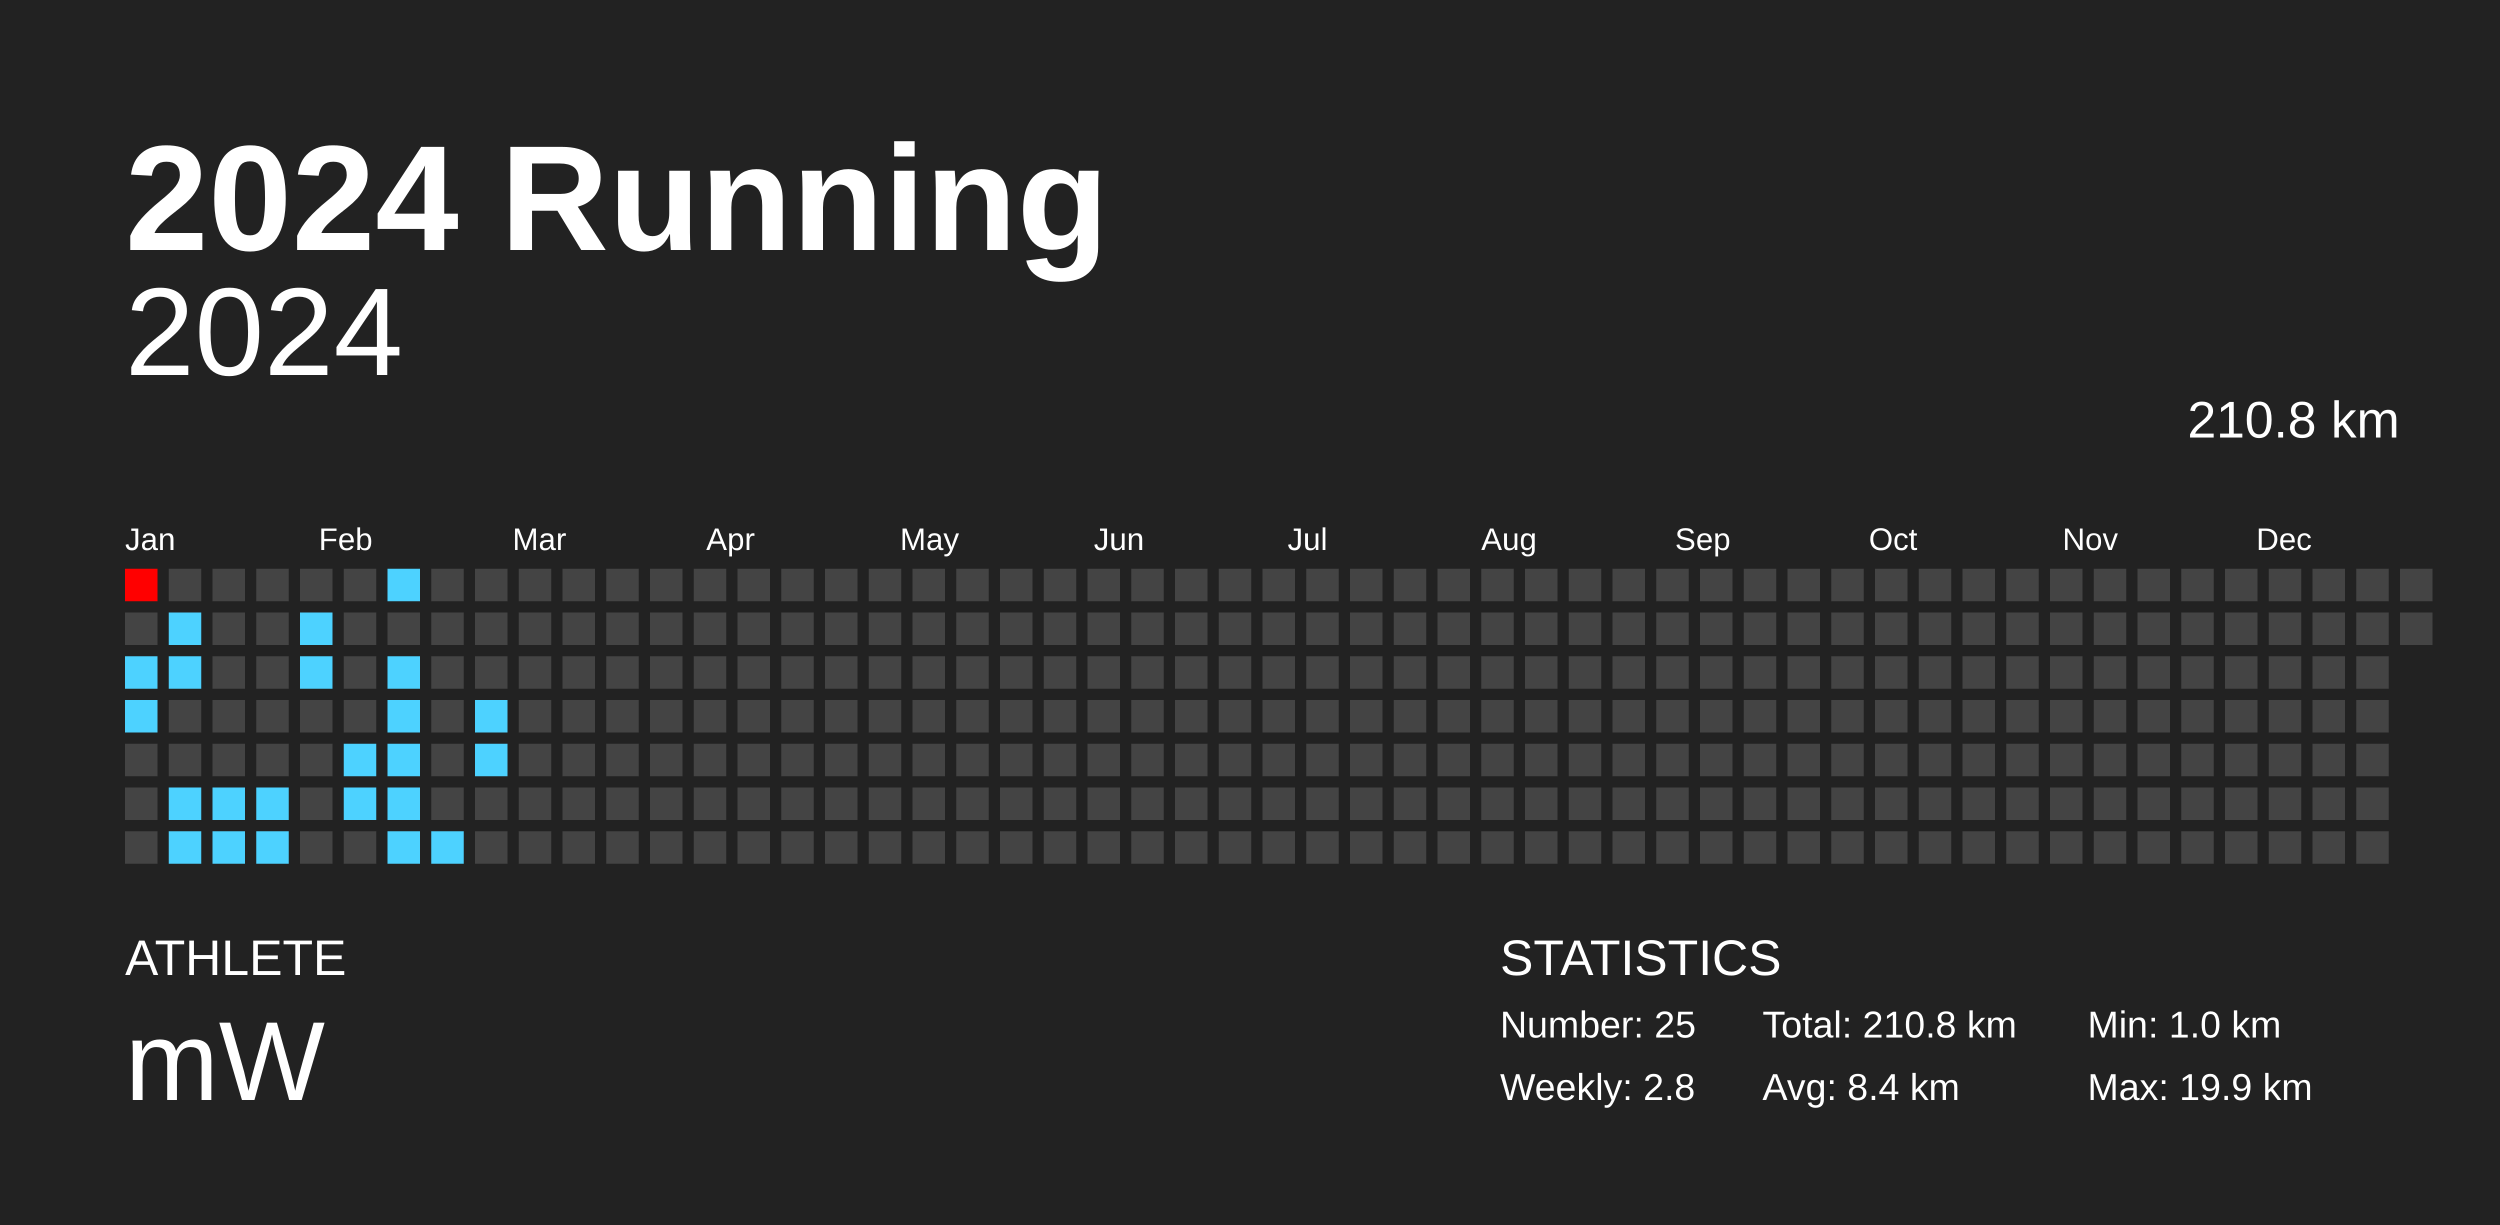
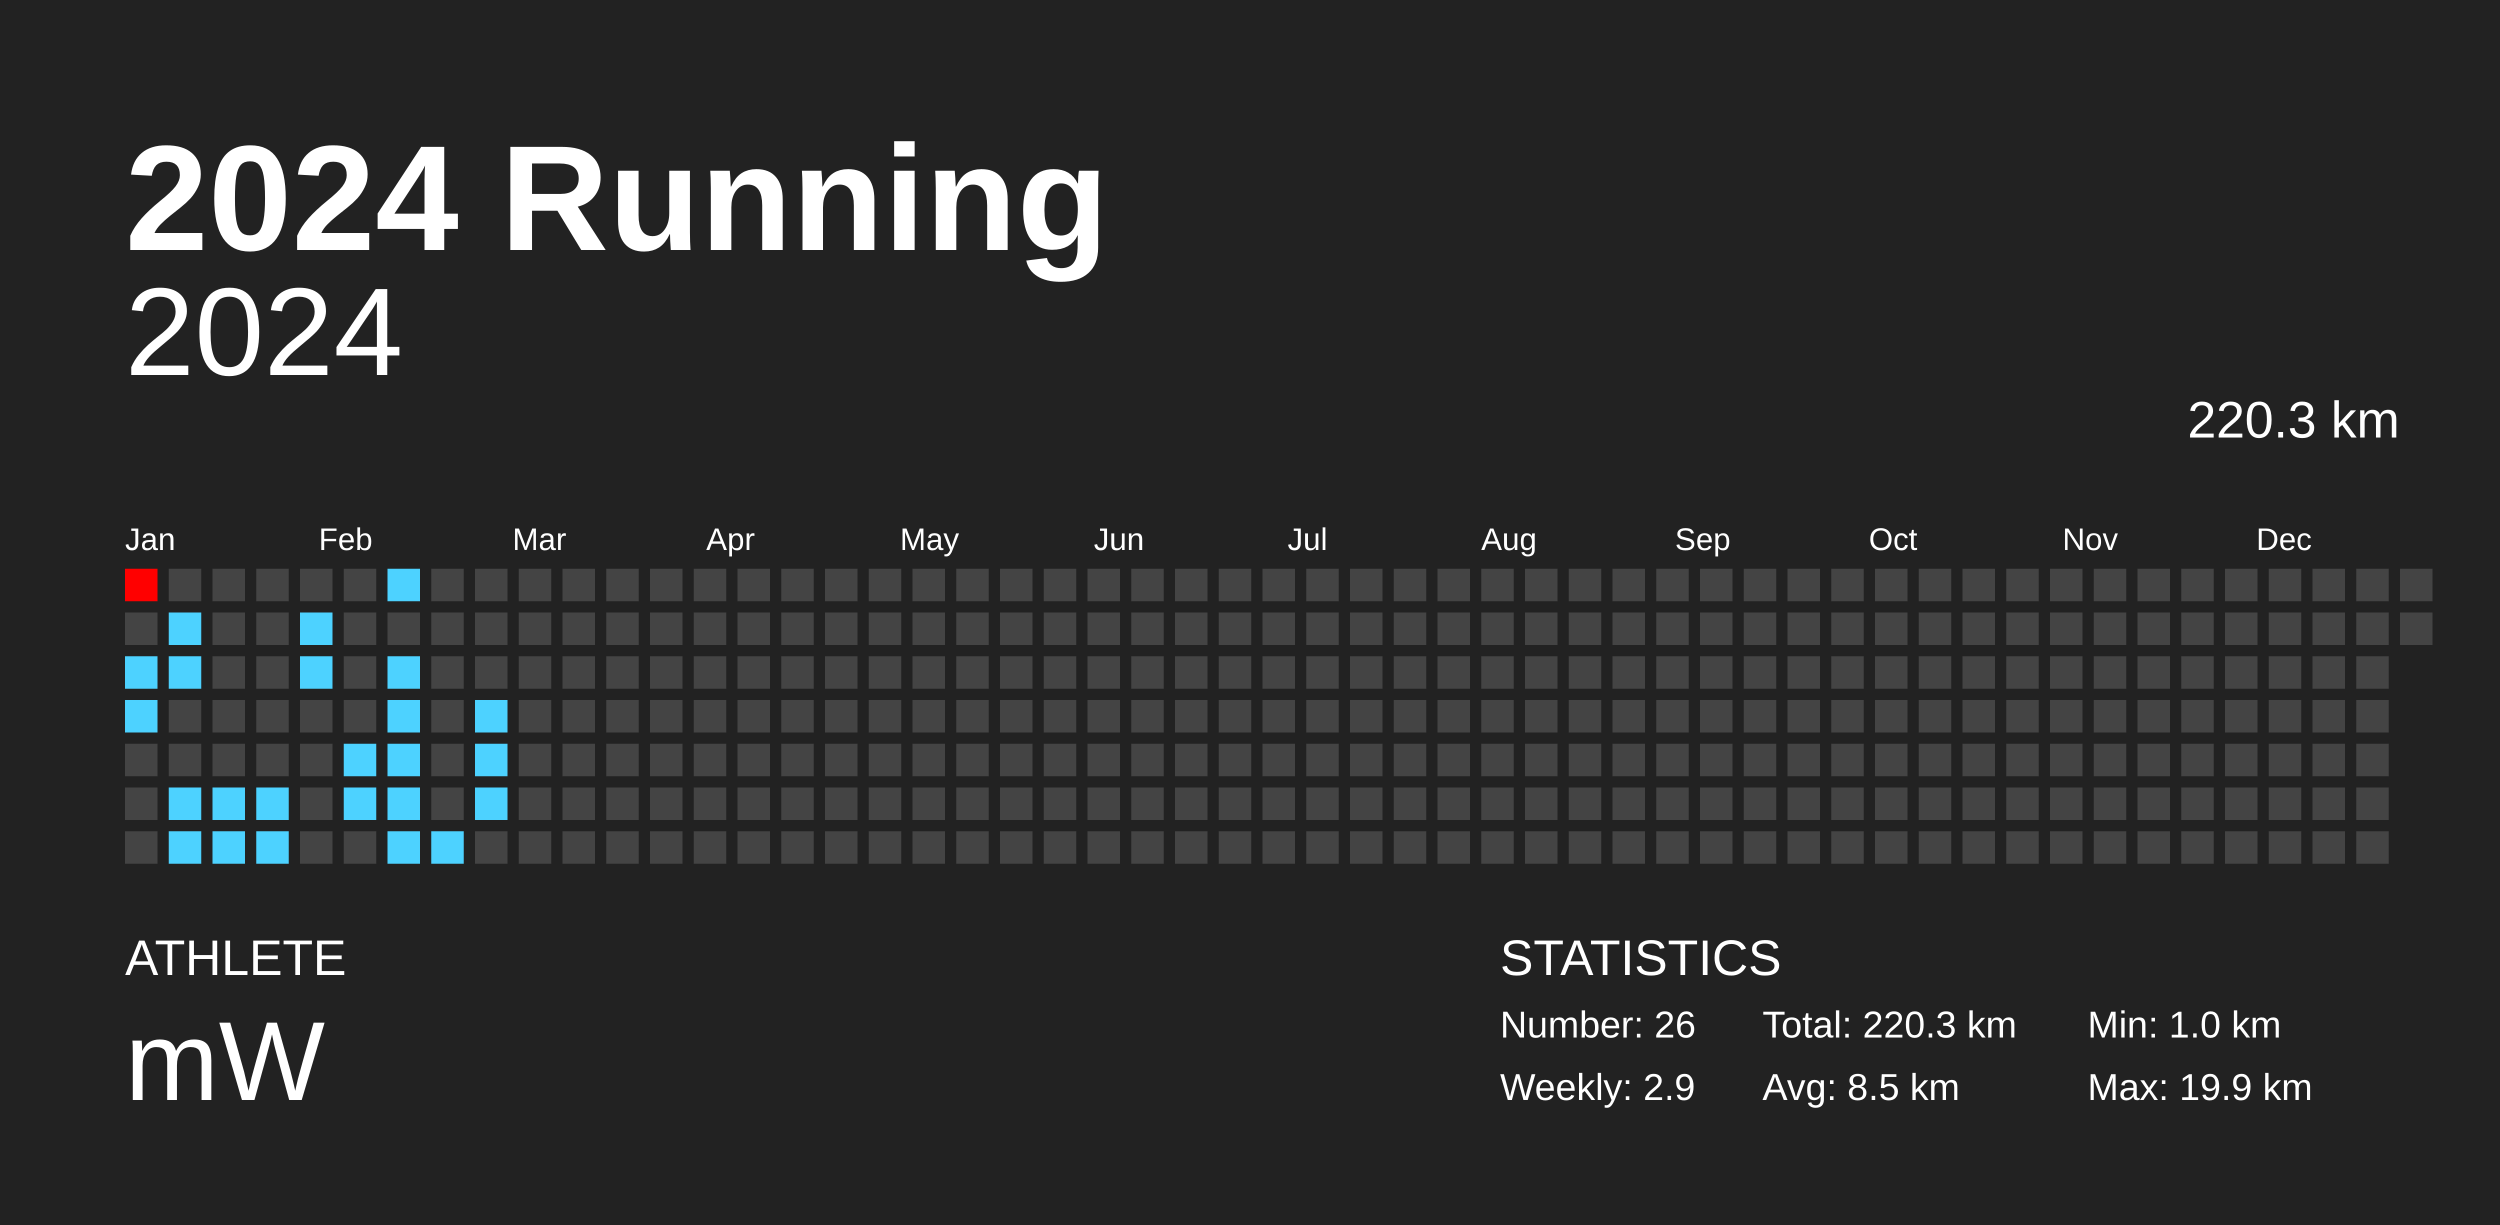
<svg xmlns="http://www.w3.org/2000/svg" baseProfile="full" height="98mm" version="1.1" viewBox="0,0,200,98" width="200mm">
  <defs />
  <rect fill="#222222" height="98" width="200" x="0" y="0" />
  <text fill="#FFFFFF" style="font-size:12px; font-family:Arial; font-weight:bold;" x="10" y="20">2024 Running</text>
  <text fill="#FFFFFF" style="font-size:4px; font-family:Arial" x="10" y="78">ATHLETE</text>
  <text fill="#FFFFFF" style="font-size:9px; font-family:Arial" x="10" y="88">mW</text>
  <text fill="#FFFFFF" style="font-size:4px; font-family:Arial" x="120" y="78">STATISTICS</text>
-   <text fill="#FFFFFF" style="font-size:3px; font-family:Arial" x="120" y="83">Number: 25</text>
-   <text fill="#FFFFFF" style="font-size:3px; font-family:Arial" x="120" y="88">Weekly: 2.8</text>
-   <text fill="#FFFFFF" style="font-size:3px; font-family:Arial" x="141" y="83">Total: 210.8 km</text>
-   <text fill="#FFFFFF" style="font-size:3px; font-family:Arial" x="141" y="88">Avg: 8.4 km</text>
+   <text fill="#FFFFFF" style="font-size:3px; font-family:Arial" x="120" y="83">Number: 26</text>
+   <text fill="#FFFFFF" style="font-size:3px; font-family:Arial" x="120" y="88">Weekly: 2.9</text>
+   <text fill="#FFFFFF" style="font-size:3px; font-family:Arial" x="141" y="83">Total: 220.3 km</text>
+   <text fill="#FFFFFF" style="font-size:3px; font-family:Arial" x="141" y="88">Avg: 8.5 km</text>
  <text fill="#FFFFFF" style="font-size:3px; font-family:Arial" x="167" y="83">Min: 1.0 km</text>
  <text fill="#FFFFFF" style="font-size:3px; font-family:Arial" x="167" y="88">Max: 19.9 km</text>
  <text alignment-baseline="hanging" fill="#FFFFFF" style="font-size:10.0px; font-family:Arial;" x="10" y="30">2024</text>
-   <text alignment-baseline="hanging" fill="#FFFFFF" style="font-size:4.125px; font-family:Arial;" x="175" y="35">210.8 km</text>
+   <text alignment-baseline="hanging" fill="#FFFFFF" style="font-size:4.125px; font-family:Arial;" x="175" y="35">220.3 km</text>
  <text fill="#FFFFFF" style="font-size:2.5px; font-family:Arial" x="10.0" y="44">Jan</text>
  <text fill="#FFFFFF" style="font-size:2.5px; font-family:Arial" x="25.5" y="44">Feb</text>
  <text fill="#FFFFFF" style="font-size:2.5px; font-family:Arial" x="41.0" y="44">Mar</text>
  <text fill="#FFFFFF" style="font-size:2.5px; font-family:Arial" x="56.5" y="44">Apr</text>
  <text fill="#FFFFFF" style="font-size:2.5px; font-family:Arial" x="72.0" y="44">May</text>
  <text fill="#FFFFFF" style="font-size:2.5px; font-family:Arial" x="87.5" y="44">Jun</text>
  <text fill="#FFFFFF" style="font-size:2.5px; font-family:Arial" x="103.0" y="44">Jul</text>
  <text fill="#FFFFFF" style="font-size:2.5px; font-family:Arial" x="118.5" y="44">Aug</text>
  <text fill="#FFFFFF" style="font-size:2.5px; font-family:Arial" x="134.0" y="44">Sep</text>
  <text fill="#FFFFFF" style="font-size:2.5px; font-family:Arial" x="149.5" y="44">Oct</text>
  <text fill="#FFFFFF" style="font-size:2.5px; font-family:Arial" x="165.0" y="44">Nov</text>
  <text fill="#FFFFFF" style="font-size:2.5px; font-family:Arial" x="180.5" y="44">Dec</text>
  <rect fill="red" height="2.6" width="2.6" x="10.0" y="45.5" />
  <rect fill="#444444" height="2.6" width="2.6" x="10.0" y="49.0" />
  <rect fill="#4dd2ff" height="2.6" width="2.6" x="10.0" y="52.5" />
  <rect fill="#4dd2ff" height="2.6" width="2.6" x="10.0" y="56.0" />
  <rect fill="#444444" height="2.6" width="2.6" x="10.0" y="59.5" />
  <rect fill="#444444" height="2.6" width="2.6" x="10.0" y="63.0" />
  <rect fill="#444444" height="2.6" width="2.6" x="10.0" y="66.5" />
  <rect fill="#444444" height="2.6" width="2.6" x="13.5" y="45.5" />
  <rect fill="#4dd2ff" height="2.6" width="2.6" x="13.5" y="49.0" />
  <rect fill="#4dd2ff" height="2.6" width="2.6" x="13.5" y="52.5" />
  <rect fill="#444444" height="2.6" width="2.6" x="13.5" y="56.0" />
  <rect fill="#444444" height="2.6" width="2.6" x="13.5" y="59.5" />
  <rect fill="#4dd2ff" height="2.6" width="2.6" x="13.5" y="63.0" />
  <rect fill="#4dd2ff" height="2.6" width="2.6" x="13.5" y="66.5" />
  <rect fill="#444444" height="2.6" width="2.6" x="17.0" y="45.5" />
  <rect fill="#444444" height="2.6" width="2.6" x="17.0" y="49.0" />
  <rect fill="#444444" height="2.6" width="2.6" x="17.0" y="52.5" />
  <rect fill="#444444" height="2.6" width="2.6" x="17.0" y="56.0" />
  <rect fill="#444444" height="2.6" width="2.6" x="17.0" y="59.5" />
  <rect fill="#4dd2ff" height="2.6" width="2.6" x="17.0" y="63.0" />
  <rect fill="#4dd2ff" height="2.6" width="2.6" x="17.0" y="66.5" />
  <rect fill="#444444" height="2.6" width="2.6" x="20.5" y="45.5" />
  <rect fill="#444444" height="2.6" width="2.6" x="20.5" y="49.0" />
  <rect fill="#444444" height="2.6" width="2.6" x="20.5" y="52.5" />
  <rect fill="#444444" height="2.6" width="2.6" x="20.5" y="56.0" />
  <rect fill="#444444" height="2.6" width="2.6" x="20.5" y="59.5" />
  <rect fill="#4dd2ff" height="2.6" width="2.6" x="20.5" y="63.0" />
  <rect fill="#4dd2ff" height="2.6" width="2.6" x="20.5" y="66.5" />
  <rect fill="#444444" height="2.6" width="2.6" x="24.0" y="45.5" />
  <rect fill="#4dd2ff" height="2.6" width="2.6" x="24.0" y="49.0" />
  <rect fill="#4dd2ff" height="2.6" width="2.6" x="24.0" y="52.5" />
  <rect fill="#444444" height="2.6" width="2.6" x="24.0" y="56.0" />
  <rect fill="#444444" height="2.6" width="2.6" x="24.0" y="59.5" />
  <rect fill="#444444" height="2.6" width="2.6" x="24.0" y="63.0" />
  <rect fill="#444444" height="2.6" width="2.6" x="24.0" y="66.5" />
  <rect fill="#444444" height="2.6" width="2.6" x="27.5" y="45.5" />
  <rect fill="#444444" height="2.6" width="2.6" x="27.5" y="49.0" />
  <rect fill="#444444" height="2.6" width="2.6" x="27.5" y="52.5" />
  <rect fill="#444444" height="2.6" width="2.6" x="27.5" y="56.0" />
  <rect fill="#4dd2ff" height="2.6" width="2.6" x="27.5" y="59.5" />
  <rect fill="#4dd2ff" height="2.6" width="2.6" x="27.5" y="63.0" />
  <rect fill="#444444" height="2.6" width="2.6" x="27.5" y="66.5" />
  <rect fill="#4dd2ff" height="2.6" width="2.6" x="31.0" y="45.5" />
  <rect fill="#444444" height="2.6" width="2.6" x="31.0" y="49.0" />
  <rect fill="#4dd2ff" height="2.6" width="2.6" x="31.0" y="52.5" />
  <rect fill="#4dd2ff" height="2.6" width="2.6" x="31.0" y="56.0" />
  <rect fill="#4dd2ff" height="2.6" width="2.6" x="31.0" y="59.5" />
  <rect fill="#4dd2ff" height="2.6" width="2.6" x="31.0" y="63.0" />
  <rect fill="#4dd2ff" height="2.6" width="2.6" x="31.0" y="66.5" />
  <rect fill="#444444" height="2.6" width="2.6" x="34.5" y="45.5" />
  <rect fill="#444444" height="2.6" width="2.6" x="34.5" y="49.0" />
  <rect fill="#444444" height="2.6" width="2.6" x="34.5" y="52.5" />
  <rect fill="#444444" height="2.6" width="2.6" x="34.5" y="56.0" />
  <rect fill="#444444" height="2.6" width="2.6" x="34.5" y="59.5" />
  <rect fill="#444444" height="2.6" width="2.6" x="34.5" y="63.0" />
  <rect fill="#4dd2ff" height="2.6" width="2.6" x="34.5" y="66.5" />
  <rect fill="#444444" height="2.6" width="2.6" x="38.0" y="45.5" />
  <rect fill="#444444" height="2.6" width="2.6" x="38.0" y="49.0" />
  <rect fill="#444444" height="2.6" width="2.6" x="38.0" y="52.5" />
  <rect fill="#4dd2ff" height="2.6" width="2.6" x="38.0" y="56.0" />
  <rect fill="#4dd2ff" height="2.6" width="2.6" x="38.0" y="59.5" />
-   <rect fill="#444444" height="2.6" width="2.6" x="38.0" y="63.0" />
+   <rect fill="#4dd2ff" height="2.6" width="2.6" x="38.0" y="63.0" />
  <rect fill="#444444" height="2.6" width="2.6" x="38.0" y="66.5" />
  <rect fill="#444444" height="2.6" width="2.6" x="41.5" y="45.5" />
  <rect fill="#444444" height="2.6" width="2.6" x="41.5" y="49.0" />
  <rect fill="#444444" height="2.6" width="2.6" x="41.5" y="52.5" />
  <rect fill="#444444" height="2.6" width="2.6" x="41.5" y="56.0" />
  <rect fill="#444444" height="2.6" width="2.6" x="41.5" y="59.5" />
  <rect fill="#444444" height="2.6" width="2.6" x="41.5" y="63.0" />
  <rect fill="#444444" height="2.6" width="2.6" x="41.5" y="66.5" />
  <rect fill="#444444" height="2.6" width="2.6" x="45.0" y="45.5" />
  <rect fill="#444444" height="2.6" width="2.6" x="45.0" y="49.0" />
  <rect fill="#444444" height="2.6" width="2.6" x="45.0" y="52.5" />
  <rect fill="#444444" height="2.6" width="2.6" x="45.0" y="56.0" />
  <rect fill="#444444" height="2.6" width="2.6" x="45.0" y="59.5" />
  <rect fill="#444444" height="2.6" width="2.6" x="45.0" y="63.0" />
  <rect fill="#444444" height="2.6" width="2.6" x="45.0" y="66.5" />
  <rect fill="#444444" height="2.6" width="2.6" x="48.5" y="45.5" />
  <rect fill="#444444" height="2.6" width="2.6" x="48.5" y="49.0" />
  <rect fill="#444444" height="2.6" width="2.6" x="48.5" y="52.5" />
  <rect fill="#444444" height="2.6" width="2.6" x="48.5" y="56.0" />
  <rect fill="#444444" height="2.6" width="2.6" x="48.5" y="59.5" />
  <rect fill="#444444" height="2.6" width="2.6" x="48.5" y="63.0" />
  <rect fill="#444444" height="2.6" width="2.6" x="48.5" y="66.5" />
  <rect fill="#444444" height="2.6" width="2.6" x="52.0" y="45.5" />
  <rect fill="#444444" height="2.6" width="2.6" x="52.0" y="49.0" />
  <rect fill="#444444" height="2.6" width="2.6" x="52.0" y="52.5" />
  <rect fill="#444444" height="2.6" width="2.6" x="52.0" y="56.0" />
  <rect fill="#444444" height="2.6" width="2.6" x="52.0" y="59.5" />
  <rect fill="#444444" height="2.6" width="2.6" x="52.0" y="63.0" />
  <rect fill="#444444" height="2.6" width="2.6" x="52.0" y="66.5" />
  <rect fill="#444444" height="2.6" width="2.6" x="55.5" y="45.5" />
  <rect fill="#444444" height="2.6" width="2.6" x="55.5" y="49.0" />
  <rect fill="#444444" height="2.6" width="2.6" x="55.5" y="52.5" />
  <rect fill="#444444" height="2.6" width="2.6" x="55.5" y="56.0" />
  <rect fill="#444444" height="2.6" width="2.6" x="55.5" y="59.5" />
  <rect fill="#444444" height="2.6" width="2.6" x="55.5" y="63.0" />
  <rect fill="#444444" height="2.6" width="2.6" x="55.5" y="66.5" />
  <rect fill="#444444" height="2.6" width="2.6" x="59.0" y="45.5" />
  <rect fill="#444444" height="2.6" width="2.6" x="59.0" y="49.0" />
  <rect fill="#444444" height="2.6" width="2.6" x="59.0" y="52.5" />
  <rect fill="#444444" height="2.6" width="2.6" x="59.0" y="56.0" />
  <rect fill="#444444" height="2.6" width="2.6" x="59.0" y="59.5" />
  <rect fill="#444444" height="2.6" width="2.6" x="59.0" y="63.0" />
  <rect fill="#444444" height="2.6" width="2.6" x="59.0" y="66.5" />
  <rect fill="#444444" height="2.6" width="2.6" x="62.5" y="45.5" />
  <rect fill="#444444" height="2.6" width="2.6" x="62.5" y="49.0" />
  <rect fill="#444444" height="2.6" width="2.6" x="62.5" y="52.5" />
  <rect fill="#444444" height="2.6" width="2.6" x="62.5" y="56.0" />
  <rect fill="#444444" height="2.6" width="2.6" x="62.5" y="59.5" />
  <rect fill="#444444" height="2.6" width="2.6" x="62.5" y="63.0" />
  <rect fill="#444444" height="2.6" width="2.6" x="62.5" y="66.5" />
  <rect fill="#444444" height="2.6" width="2.6" x="66.0" y="45.5" />
  <rect fill="#444444" height="2.6" width="2.6" x="66.0" y="49.0" />
  <rect fill="#444444" height="2.6" width="2.6" x="66.0" y="52.5" />
  <rect fill="#444444" height="2.6" width="2.6" x="66.0" y="56.0" />
  <rect fill="#444444" height="2.6" width="2.6" x="66.0" y="59.5" />
  <rect fill="#444444" height="2.6" width="2.6" x="66.0" y="63.0" />
  <rect fill="#444444" height="2.6" width="2.6" x="66.0" y="66.5" />
  <rect fill="#444444" height="2.6" width="2.6" x="69.5" y="45.5" />
  <rect fill="#444444" height="2.6" width="2.6" x="69.5" y="49.0" />
  <rect fill="#444444" height="2.6" width="2.6" x="69.5" y="52.5" />
  <rect fill="#444444" height="2.6" width="2.6" x="69.5" y="56.0" />
  <rect fill="#444444" height="2.6" width="2.6" x="69.5" y="59.5" />
  <rect fill="#444444" height="2.6" width="2.6" x="69.5" y="63.0" />
  <rect fill="#444444" height="2.6" width="2.6" x="69.5" y="66.5" />
  <rect fill="#444444" height="2.6" width="2.6" x="73.0" y="45.5" />
  <rect fill="#444444" height="2.6" width="2.6" x="73.0" y="49.0" />
  <rect fill="#444444" height="2.6" width="2.6" x="73.0" y="52.5" />
  <rect fill="#444444" height="2.6" width="2.6" x="73.0" y="56.0" />
  <rect fill="#444444" height="2.6" width="2.6" x="73.0" y="59.5" />
  <rect fill="#444444" height="2.6" width="2.6" x="73.0" y="63.0" />
  <rect fill="#444444" height="2.6" width="2.6" x="73.0" y="66.5" />
  <rect fill="#444444" height="2.6" width="2.6" x="76.5" y="45.5" />
  <rect fill="#444444" height="2.6" width="2.6" x="76.5" y="49.0" />
  <rect fill="#444444" height="2.6" width="2.6" x="76.5" y="52.5" />
  <rect fill="#444444" height="2.6" width="2.6" x="76.5" y="56.0" />
  <rect fill="#444444" height="2.6" width="2.6" x="76.5" y="59.5" />
  <rect fill="#444444" height="2.6" width="2.6" x="76.5" y="63.0" />
  <rect fill="#444444" height="2.6" width="2.6" x="76.5" y="66.5" />
  <rect fill="#444444" height="2.6" width="2.6" x="80.0" y="45.5" />
  <rect fill="#444444" height="2.6" width="2.6" x="80.0" y="49.0" />
  <rect fill="#444444" height="2.6" width="2.6" x="80.0" y="52.5" />
  <rect fill="#444444" height="2.6" width="2.6" x="80.0" y="56.0" />
  <rect fill="#444444" height="2.6" width="2.6" x="80.0" y="59.5" />
  <rect fill="#444444" height="2.6" width="2.6" x="80.0" y="63.0" />
  <rect fill="#444444" height="2.6" width="2.6" x="80.0" y="66.5" />
  <rect fill="#444444" height="2.6" width="2.6" x="83.5" y="45.5" />
  <rect fill="#444444" height="2.6" width="2.6" x="83.5" y="49.0" />
  <rect fill="#444444" height="2.6" width="2.6" x="83.5" y="52.5" />
  <rect fill="#444444" height="2.6" width="2.6" x="83.5" y="56.0" />
  <rect fill="#444444" height="2.6" width="2.6" x="83.5" y="59.5" />
  <rect fill="#444444" height="2.6" width="2.6" x="83.5" y="63.0" />
  <rect fill="#444444" height="2.6" width="2.6" x="83.5" y="66.5" />
  <rect fill="#444444" height="2.6" width="2.6" x="87.0" y="45.5" />
  <rect fill="#444444" height="2.6" width="2.6" x="87.0" y="49.0" />
  <rect fill="#444444" height="2.6" width="2.6" x="87.0" y="52.5" />
  <rect fill="#444444" height="2.6" width="2.6" x="87.0" y="56.0" />
  <rect fill="#444444" height="2.6" width="2.6" x="87.0" y="59.5" />
  <rect fill="#444444" height="2.6" width="2.6" x="87.0" y="63.0" />
  <rect fill="#444444" height="2.6" width="2.6" x="87.0" y="66.5" />
  <rect fill="#444444" height="2.6" width="2.6" x="90.5" y="45.5" />
  <rect fill="#444444" height="2.6" width="2.6" x="90.5" y="49.0" />
  <rect fill="#444444" height="2.6" width="2.6" x="90.5" y="52.5" />
  <rect fill="#444444" height="2.6" width="2.6" x="90.5" y="56.0" />
  <rect fill="#444444" height="2.6" width="2.6" x="90.5" y="59.5" />
  <rect fill="#444444" height="2.6" width="2.6" x="90.5" y="63.0" />
  <rect fill="#444444" height="2.6" width="2.6" x="90.5" y="66.5" />
  <rect fill="#444444" height="2.6" width="2.6" x="94.0" y="45.5" />
  <rect fill="#444444" height="2.6" width="2.6" x="94.0" y="49.0" />
  <rect fill="#444444" height="2.6" width="2.6" x="94.0" y="52.5" />
  <rect fill="#444444" height="2.6" width="2.6" x="94.0" y="56.0" />
  <rect fill="#444444" height="2.6" width="2.6" x="94.0" y="59.5" />
  <rect fill="#444444" height="2.6" width="2.6" x="94.0" y="63.0" />
  <rect fill="#444444" height="2.6" width="2.6" x="94.0" y="66.5" />
  <rect fill="#444444" height="2.6" width="2.6" x="97.5" y="45.5" />
  <rect fill="#444444" height="2.6" width="2.6" x="97.5" y="49.0" />
  <rect fill="#444444" height="2.6" width="2.6" x="97.5" y="52.5" />
  <rect fill="#444444" height="2.6" width="2.6" x="97.5" y="56.0" />
  <rect fill="#444444" height="2.6" width="2.6" x="97.5" y="59.5" />
  <rect fill="#444444" height="2.6" width="2.6" x="97.5" y="63.0" />
  <rect fill="#444444" height="2.6" width="2.6" x="97.5" y="66.5" />
  <rect fill="#444444" height="2.6" width="2.6" x="101.0" y="45.5" />
  <rect fill="#444444" height="2.6" width="2.6" x="101.0" y="49.0" />
  <rect fill="#444444" height="2.6" width="2.6" x="101.0" y="52.5" />
  <rect fill="#444444" height="2.6" width="2.6" x="101.0" y="56.0" />
  <rect fill="#444444" height="2.6" width="2.6" x="101.0" y="59.5" />
  <rect fill="#444444" height="2.6" width="2.6" x="101.0" y="63.0" />
  <rect fill="#444444" height="2.6" width="2.6" x="101.0" y="66.5" />
  <rect fill="#444444" height="2.6" width="2.6" x="104.5" y="45.5" />
  <rect fill="#444444" height="2.6" width="2.6" x="104.5" y="49.0" />
  <rect fill="#444444" height="2.6" width="2.6" x="104.5" y="52.5" />
  <rect fill="#444444" height="2.6" width="2.6" x="104.5" y="56.0" />
  <rect fill="#444444" height="2.6" width="2.6" x="104.5" y="59.5" />
  <rect fill="#444444" height="2.6" width="2.6" x="104.5" y="63.0" />
  <rect fill="#444444" height="2.6" width="2.6" x="104.5" y="66.5" />
  <rect fill="#444444" height="2.6" width="2.6" x="108.0" y="45.5" />
  <rect fill="#444444" height="2.6" width="2.6" x="108.0" y="49.0" />
  <rect fill="#444444" height="2.6" width="2.6" x="108.0" y="52.5" />
  <rect fill="#444444" height="2.6" width="2.6" x="108.0" y="56.0" />
  <rect fill="#444444" height="2.6" width="2.6" x="108.0" y="59.5" />
  <rect fill="#444444" height="2.6" width="2.6" x="108.0" y="63.0" />
  <rect fill="#444444" height="2.6" width="2.6" x="108.0" y="66.5" />
  <rect fill="#444444" height="2.6" width="2.6" x="111.5" y="45.5" />
  <rect fill="#444444" height="2.6" width="2.6" x="111.5" y="49.0" />
  <rect fill="#444444" height="2.6" width="2.6" x="111.5" y="52.5" />
  <rect fill="#444444" height="2.6" width="2.6" x="111.5" y="56.0" />
  <rect fill="#444444" height="2.6" width="2.6" x="111.5" y="59.5" />
  <rect fill="#444444" height="2.6" width="2.6" x="111.5" y="63.0" />
  <rect fill="#444444" height="2.6" width="2.6" x="111.5" y="66.5" />
  <rect fill="#444444" height="2.6" width="2.6" x="115.0" y="45.5" />
  <rect fill="#444444" height="2.6" width="2.6" x="115.0" y="49.0" />
  <rect fill="#444444" height="2.6" width="2.6" x="115.0" y="52.5" />
  <rect fill="#444444" height="2.6" width="2.6" x="115.0" y="56.0" />
  <rect fill="#444444" height="2.6" width="2.6" x="115.0" y="59.5" />
  <rect fill="#444444" height="2.6" width="2.6" x="115.0" y="63.0" />
  <rect fill="#444444" height="2.6" width="2.6" x="115.0" y="66.5" />
  <rect fill="#444444" height="2.6" width="2.6" x="118.5" y="45.5" />
  <rect fill="#444444" height="2.6" width="2.6" x="118.5" y="49.0" />
  <rect fill="#444444" height="2.6" width="2.6" x="118.5" y="52.5" />
  <rect fill="#444444" height="2.6" width="2.6" x="118.5" y="56.0" />
  <rect fill="#444444" height="2.6" width="2.6" x="118.5" y="59.5" />
  <rect fill="#444444" height="2.6" width="2.6" x="118.5" y="63.0" />
  <rect fill="#444444" height="2.6" width="2.6" x="118.5" y="66.5" />
  <rect fill="#444444" height="2.6" width="2.6" x="122.0" y="45.5" />
  <rect fill="#444444" height="2.6" width="2.6" x="122.0" y="49.0" />
  <rect fill="#444444" height="2.6" width="2.6" x="122.0" y="52.5" />
  <rect fill="#444444" height="2.6" width="2.6" x="122.0" y="56.0" />
  <rect fill="#444444" height="2.6" width="2.6" x="122.0" y="59.5" />
  <rect fill="#444444" height="2.6" width="2.6" x="122.0" y="63.0" />
  <rect fill="#444444" height="2.6" width="2.6" x="122.0" y="66.5" />
  <rect fill="#444444" height="2.6" width="2.6" x="125.5" y="45.5" />
  <rect fill="#444444" height="2.6" width="2.6" x="125.5" y="49.0" />
  <rect fill="#444444" height="2.6" width="2.6" x="125.5" y="52.5" />
  <rect fill="#444444" height="2.6" width="2.6" x="125.5" y="56.0" />
  <rect fill="#444444" height="2.6" width="2.6" x="125.5" y="59.5" />
  <rect fill="#444444" height="2.6" width="2.6" x="125.5" y="63.0" />
  <rect fill="#444444" height="2.6" width="2.6" x="125.5" y="66.5" />
  <rect fill="#444444" height="2.6" width="2.6" x="129.0" y="45.5" />
  <rect fill="#444444" height="2.6" width="2.6" x="129.0" y="49.0" />
  <rect fill="#444444" height="2.6" width="2.6" x="129.0" y="52.5" />
  <rect fill="#444444" height="2.6" width="2.6" x="129.0" y="56.0" />
  <rect fill="#444444" height="2.6" width="2.6" x="129.0" y="59.5" />
  <rect fill="#444444" height="2.6" width="2.6" x="129.0" y="63.0" />
  <rect fill="#444444" height="2.6" width="2.6" x="129.0" y="66.5" />
  <rect fill="#444444" height="2.6" width="2.6" x="132.5" y="45.5" />
  <rect fill="#444444" height="2.6" width="2.6" x="132.5" y="49.0" />
  <rect fill="#444444" height="2.6" width="2.6" x="132.5" y="52.5" />
  <rect fill="#444444" height="2.6" width="2.6" x="132.5" y="56.0" />
  <rect fill="#444444" height="2.6" width="2.6" x="132.5" y="59.5" />
  <rect fill="#444444" height="2.6" width="2.6" x="132.5" y="63.0" />
  <rect fill="#444444" height="2.6" width="2.6" x="132.5" y="66.5" />
  <rect fill="#444444" height="2.6" width="2.6" x="136.0" y="45.5" />
  <rect fill="#444444" height="2.6" width="2.6" x="136.0" y="49.0" />
  <rect fill="#444444" height="2.6" width="2.6" x="136.0" y="52.5" />
  <rect fill="#444444" height="2.6" width="2.6" x="136.0" y="56.0" />
  <rect fill="#444444" height="2.6" width="2.6" x="136.0" y="59.5" />
  <rect fill="#444444" height="2.6" width="2.6" x="136.0" y="63.0" />
  <rect fill="#444444" height="2.6" width="2.6" x="136.0" y="66.5" />
  <rect fill="#444444" height="2.6" width="2.6" x="139.5" y="45.5" />
  <rect fill="#444444" height="2.6" width="2.6" x="139.5" y="49.0" />
  <rect fill="#444444" height="2.6" width="2.6" x="139.5" y="52.5" />
  <rect fill="#444444" height="2.6" width="2.6" x="139.5" y="56.0" />
  <rect fill="#444444" height="2.6" width="2.6" x="139.5" y="59.5" />
  <rect fill="#444444" height="2.6" width="2.6" x="139.5" y="63.0" />
  <rect fill="#444444" height="2.6" width="2.6" x="139.5" y="66.5" />
  <rect fill="#444444" height="2.6" width="2.6" x="143.0" y="45.5" />
  <rect fill="#444444" height="2.6" width="2.6" x="143.0" y="49.0" />
  <rect fill="#444444" height="2.6" width="2.6" x="143.0" y="52.5" />
  <rect fill="#444444" height="2.6" width="2.6" x="143.0" y="56.0" />
  <rect fill="#444444" height="2.6" width="2.6" x="143.0" y="59.5" />
  <rect fill="#444444" height="2.6" width="2.6" x="143.0" y="63.0" />
  <rect fill="#444444" height="2.6" width="2.6" x="143.0" y="66.5" />
  <rect fill="#444444" height="2.6" width="2.6" x="146.5" y="45.5" />
  <rect fill="#444444" height="2.6" width="2.6" x="146.5" y="49.0" />
  <rect fill="#444444" height="2.6" width="2.6" x="146.5" y="52.5" />
  <rect fill="#444444" height="2.6" width="2.6" x="146.5" y="56.0" />
  <rect fill="#444444" height="2.6" width="2.6" x="146.5" y="59.5" />
  <rect fill="#444444" height="2.6" width="2.6" x="146.5" y="63.0" />
  <rect fill="#444444" height="2.6" width="2.6" x="146.5" y="66.5" />
  <rect fill="#444444" height="2.6" width="2.6" x="150.0" y="45.5" />
  <rect fill="#444444" height="2.6" width="2.6" x="150.0" y="49.0" />
  <rect fill="#444444" height="2.6" width="2.6" x="150.0" y="52.5" />
  <rect fill="#444444" height="2.6" width="2.6" x="150.0" y="56.0" />
  <rect fill="#444444" height="2.6" width="2.6" x="150.0" y="59.5" />
  <rect fill="#444444" height="2.6" width="2.6" x="150.0" y="63.0" />
  <rect fill="#444444" height="2.6" width="2.6" x="150.0" y="66.5" />
  <rect fill="#444444" height="2.6" width="2.6" x="153.5" y="45.5" />
  <rect fill="#444444" height="2.6" width="2.6" x="153.5" y="49.0" />
  <rect fill="#444444" height="2.6" width="2.6" x="153.5" y="52.5" />
  <rect fill="#444444" height="2.6" width="2.6" x="153.5" y="56.0" />
  <rect fill="#444444" height="2.6" width="2.6" x="153.5" y="59.5" />
  <rect fill="#444444" height="2.6" width="2.6" x="153.5" y="63.0" />
  <rect fill="#444444" height="2.6" width="2.6" x="153.5" y="66.5" />
  <rect fill="#444444" height="2.6" width="2.6" x="157.0" y="45.5" />
  <rect fill="#444444" height="2.6" width="2.6" x="157.0" y="49.0" />
  <rect fill="#444444" height="2.6" width="2.6" x="157.0" y="52.5" />
  <rect fill="#444444" height="2.6" width="2.6" x="157.0" y="56.0" />
  <rect fill="#444444" height="2.6" width="2.6" x="157.0" y="59.5" />
  <rect fill="#444444" height="2.6" width="2.6" x="157.0" y="63.0" />
  <rect fill="#444444" height="2.6" width="2.6" x="157.0" y="66.5" />
  <rect fill="#444444" height="2.6" width="2.6" x="160.5" y="45.5" />
  <rect fill="#444444" height="2.6" width="2.6" x="160.5" y="49.0" />
  <rect fill="#444444" height="2.6" width="2.6" x="160.5" y="52.5" />
  <rect fill="#444444" height="2.6" width="2.6" x="160.5" y="56.0" />
  <rect fill="#444444" height="2.6" width="2.6" x="160.5" y="59.5" />
  <rect fill="#444444" height="2.6" width="2.6" x="160.5" y="63.0" />
  <rect fill="#444444" height="2.6" width="2.6" x="160.5" y="66.5" />
  <rect fill="#444444" height="2.6" width="2.6" x="164.0" y="45.5" />
  <rect fill="#444444" height="2.6" width="2.6" x="164.0" y="49.0" />
  <rect fill="#444444" height="2.6" width="2.6" x="164.0" y="52.5" />
  <rect fill="#444444" height="2.6" width="2.6" x="164.0" y="56.0" />
  <rect fill="#444444" height="2.6" width="2.6" x="164.0" y="59.5" />
  <rect fill="#444444" height="2.6" width="2.6" x="164.0" y="63.0" />
  <rect fill="#444444" height="2.6" width="2.6" x="164.0" y="66.5" />
  <rect fill="#444444" height="2.6" width="2.6" x="167.5" y="45.5" />
  <rect fill="#444444" height="2.6" width="2.6" x="167.5" y="49.0" />
  <rect fill="#444444" height="2.6" width="2.6" x="167.5" y="52.5" />
  <rect fill="#444444" height="2.6" width="2.6" x="167.5" y="56.0" />
  <rect fill="#444444" height="2.6" width="2.6" x="167.5" y="59.5" />
  <rect fill="#444444" height="2.6" width="2.6" x="167.5" y="63.0" />
  <rect fill="#444444" height="2.6" width="2.6" x="167.5" y="66.5" />
  <rect fill="#444444" height="2.6" width="2.6" x="171.0" y="45.5" />
  <rect fill="#444444" height="2.6" width="2.6" x="171.0" y="49.0" />
  <rect fill="#444444" height="2.6" width="2.6" x="171.0" y="52.5" />
  <rect fill="#444444" height="2.6" width="2.6" x="171.0" y="56.0" />
  <rect fill="#444444" height="2.6" width="2.6" x="171.0" y="59.5" />
  <rect fill="#444444" height="2.6" width="2.6" x="171.0" y="63.0" />
  <rect fill="#444444" height="2.6" width="2.6" x="171.0" y="66.5" />
  <rect fill="#444444" height="2.6" width="2.6" x="174.5" y="45.5" />
  <rect fill="#444444" height="2.6" width="2.6" x="174.5" y="49.0" />
  <rect fill="#444444" height="2.6" width="2.6" x="174.5" y="52.5" />
  <rect fill="#444444" height="2.6" width="2.6" x="174.5" y="56.0" />
  <rect fill="#444444" height="2.6" width="2.6" x="174.5" y="59.5" />
  <rect fill="#444444" height="2.6" width="2.6" x="174.5" y="63.0" />
  <rect fill="#444444" height="2.6" width="2.6" x="174.5" y="66.5" />
  <rect fill="#444444" height="2.6" width="2.6" x="178.0" y="45.5" />
  <rect fill="#444444" height="2.6" width="2.6" x="178.0" y="49.0" />
  <rect fill="#444444" height="2.6" width="2.6" x="178.0" y="52.5" />
  <rect fill="#444444" height="2.6" width="2.6" x="178.0" y="56.0" />
  <rect fill="#444444" height="2.6" width="2.6" x="178.0" y="59.5" />
  <rect fill="#444444" height="2.6" width="2.6" x="178.0" y="63.0" />
  <rect fill="#444444" height="2.6" width="2.6" x="178.0" y="66.5" />
  <rect fill="#444444" height="2.6" width="2.6" x="181.5" y="45.5" />
  <rect fill="#444444" height="2.6" width="2.6" x="181.5" y="49.0" />
  <rect fill="#444444" height="2.6" width="2.6" x="181.5" y="52.5" />
  <rect fill="#444444" height="2.6" width="2.6" x="181.5" y="56.0" />
  <rect fill="#444444" height="2.6" width="2.6" x="181.5" y="59.5" />
  <rect fill="#444444" height="2.6" width="2.6" x="181.5" y="63.0" />
  <rect fill="#444444" height="2.6" width="2.6" x="181.5" y="66.5" />
  <rect fill="#444444" height="2.6" width="2.6" x="185.0" y="45.5" />
  <rect fill="#444444" height="2.6" width="2.6" x="185.0" y="49.0" />
  <rect fill="#444444" height="2.6" width="2.6" x="185.0" y="52.5" />
  <rect fill="#444444" height="2.6" width="2.6" x="185.0" y="56.0" />
  <rect fill="#444444" height="2.6" width="2.6" x="185.0" y="59.5" />
  <rect fill="#444444" height="2.6" width="2.6" x="185.0" y="63.0" />
  <rect fill="#444444" height="2.6" width="2.6" x="185.0" y="66.5" />
  <rect fill="#444444" height="2.6" width="2.6" x="188.5" y="45.5" />
  <rect fill="#444444" height="2.6" width="2.6" x="188.5" y="49.0" />
  <rect fill="#444444" height="2.6" width="2.6" x="188.5" y="52.5" />
  <rect fill="#444444" height="2.6" width="2.6" x="188.5" y="56.0" />
  <rect fill="#444444" height="2.6" width="2.6" x="188.5" y="59.5" />
  <rect fill="#444444" height="2.6" width="2.6" x="188.5" y="63.0" />
  <rect fill="#444444" height="2.6" width="2.6" x="188.5" y="66.5" />
  <rect fill="#444444" height="2.6" width="2.6" x="192.0" y="45.5" />
  <rect fill="#444444" height="2.6" width="2.6" x="192.0" y="49.0" />
</svg>
